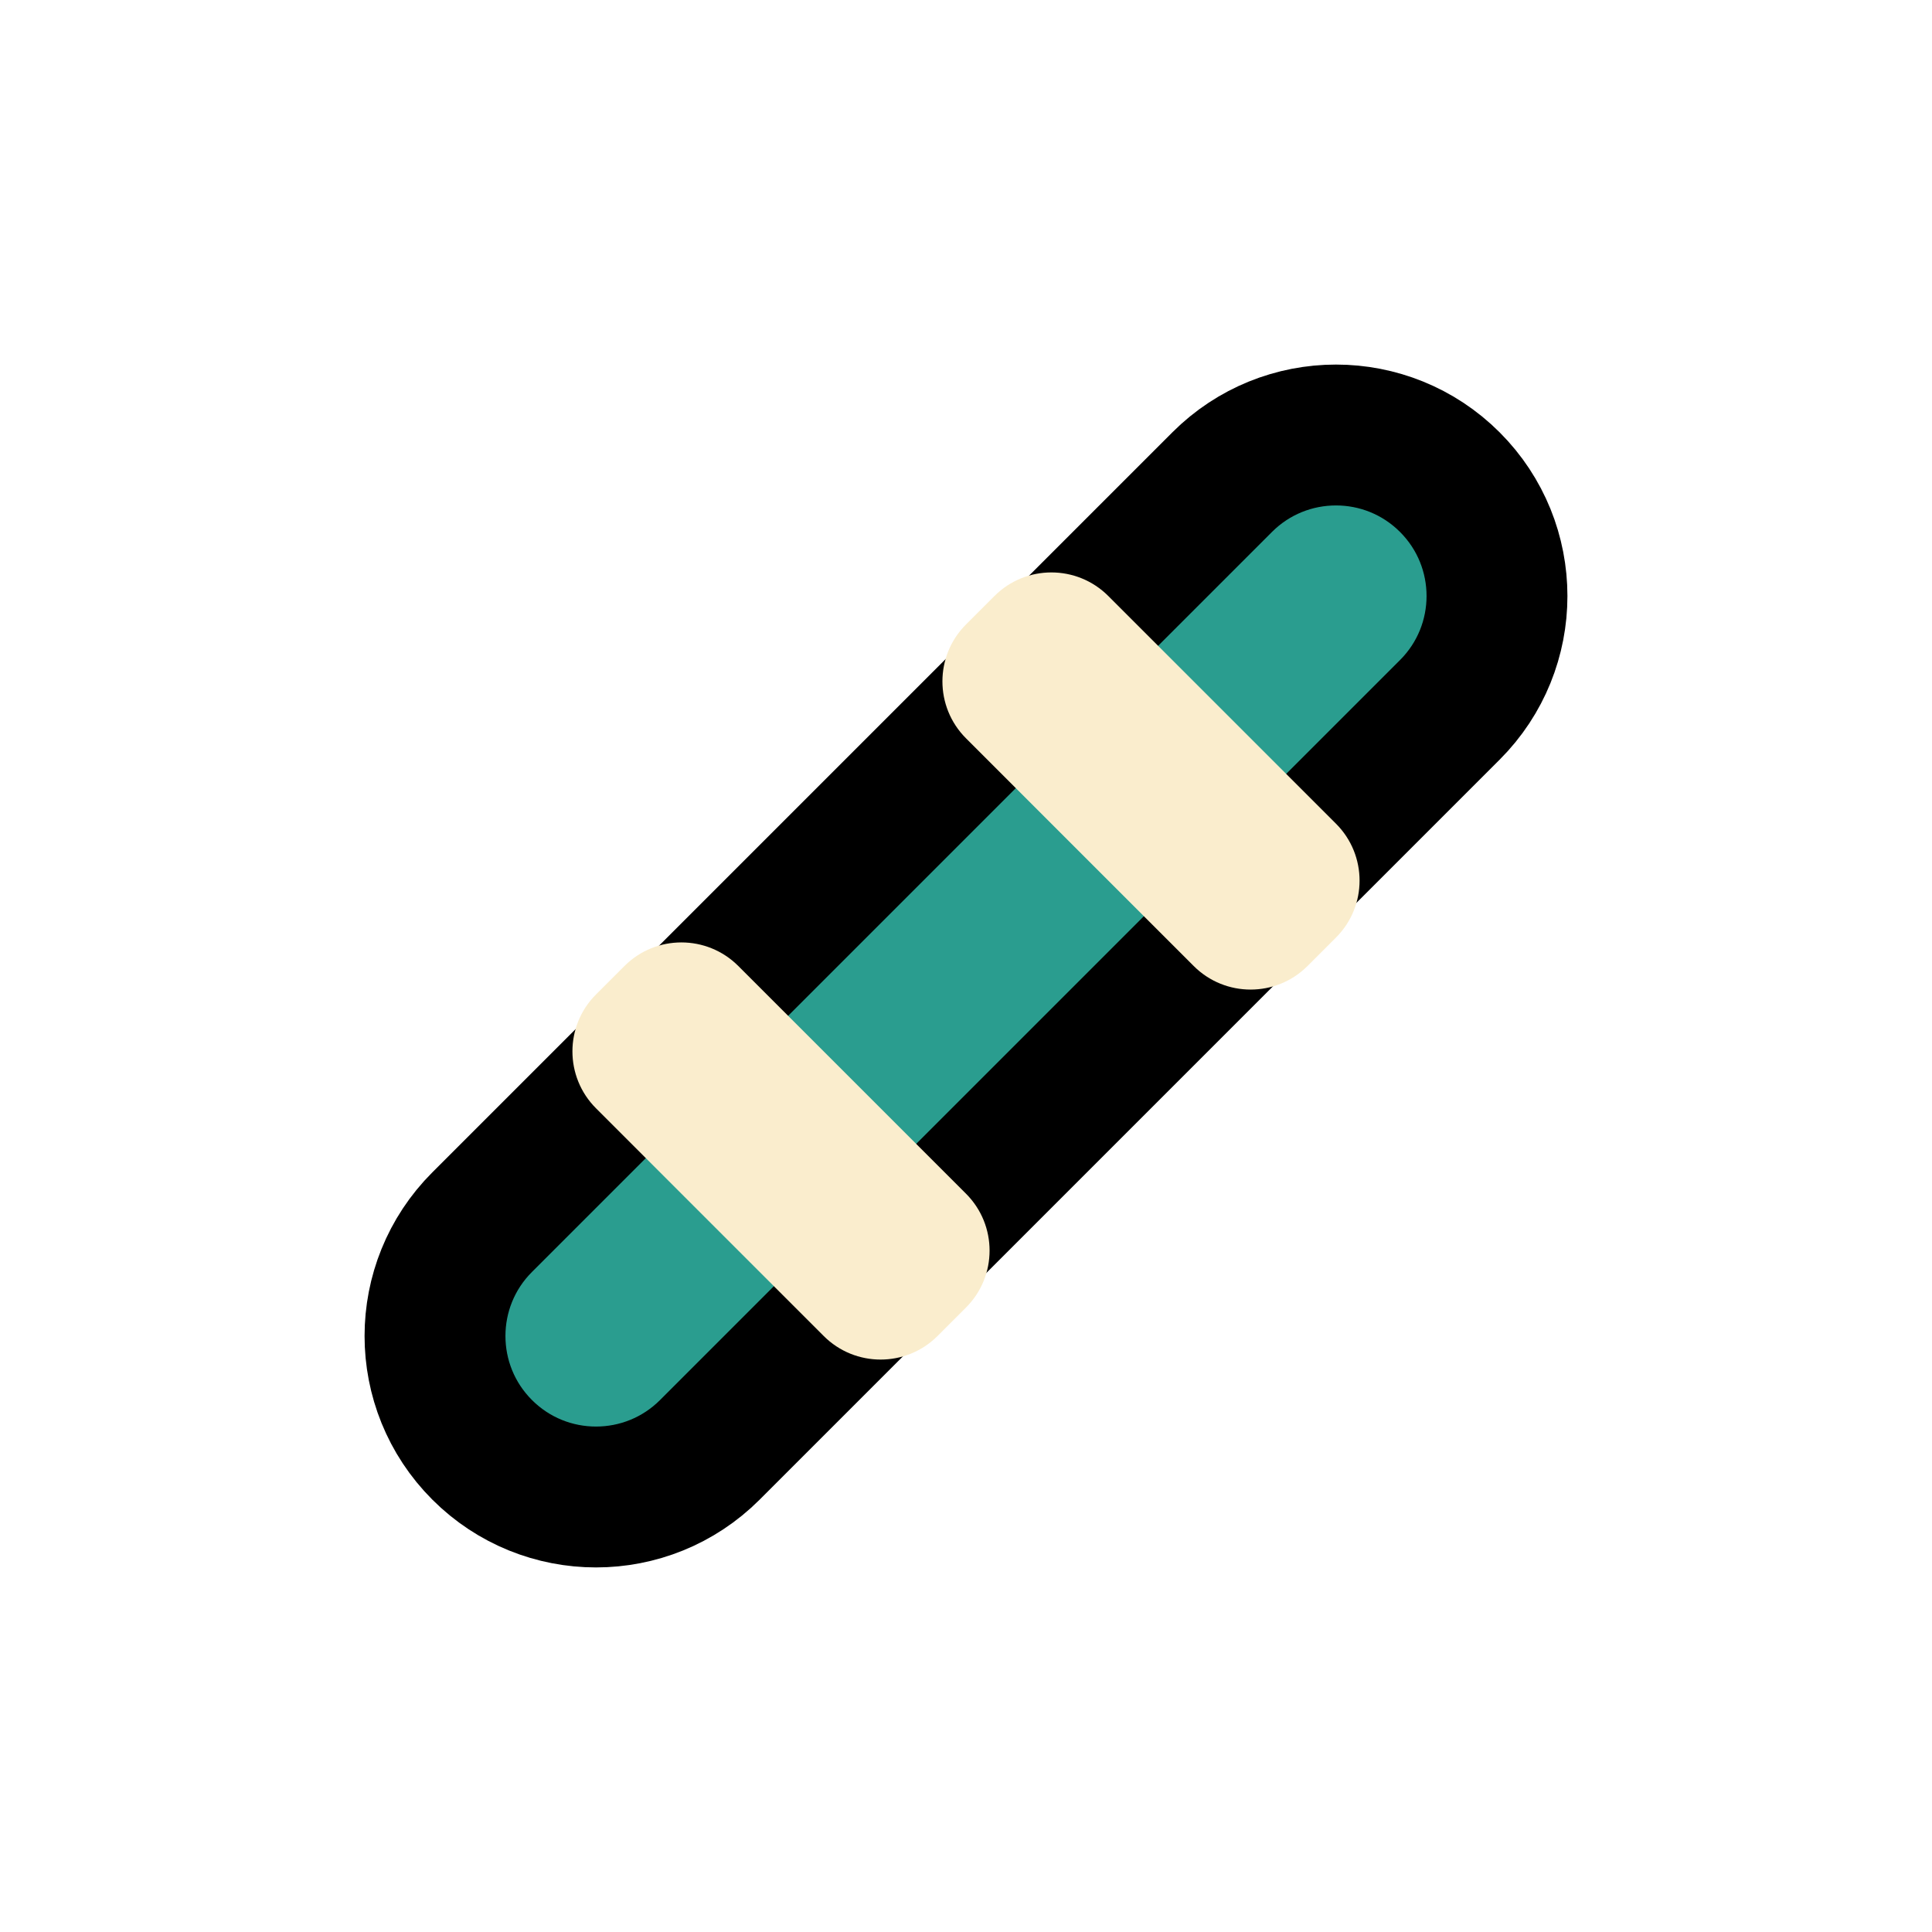
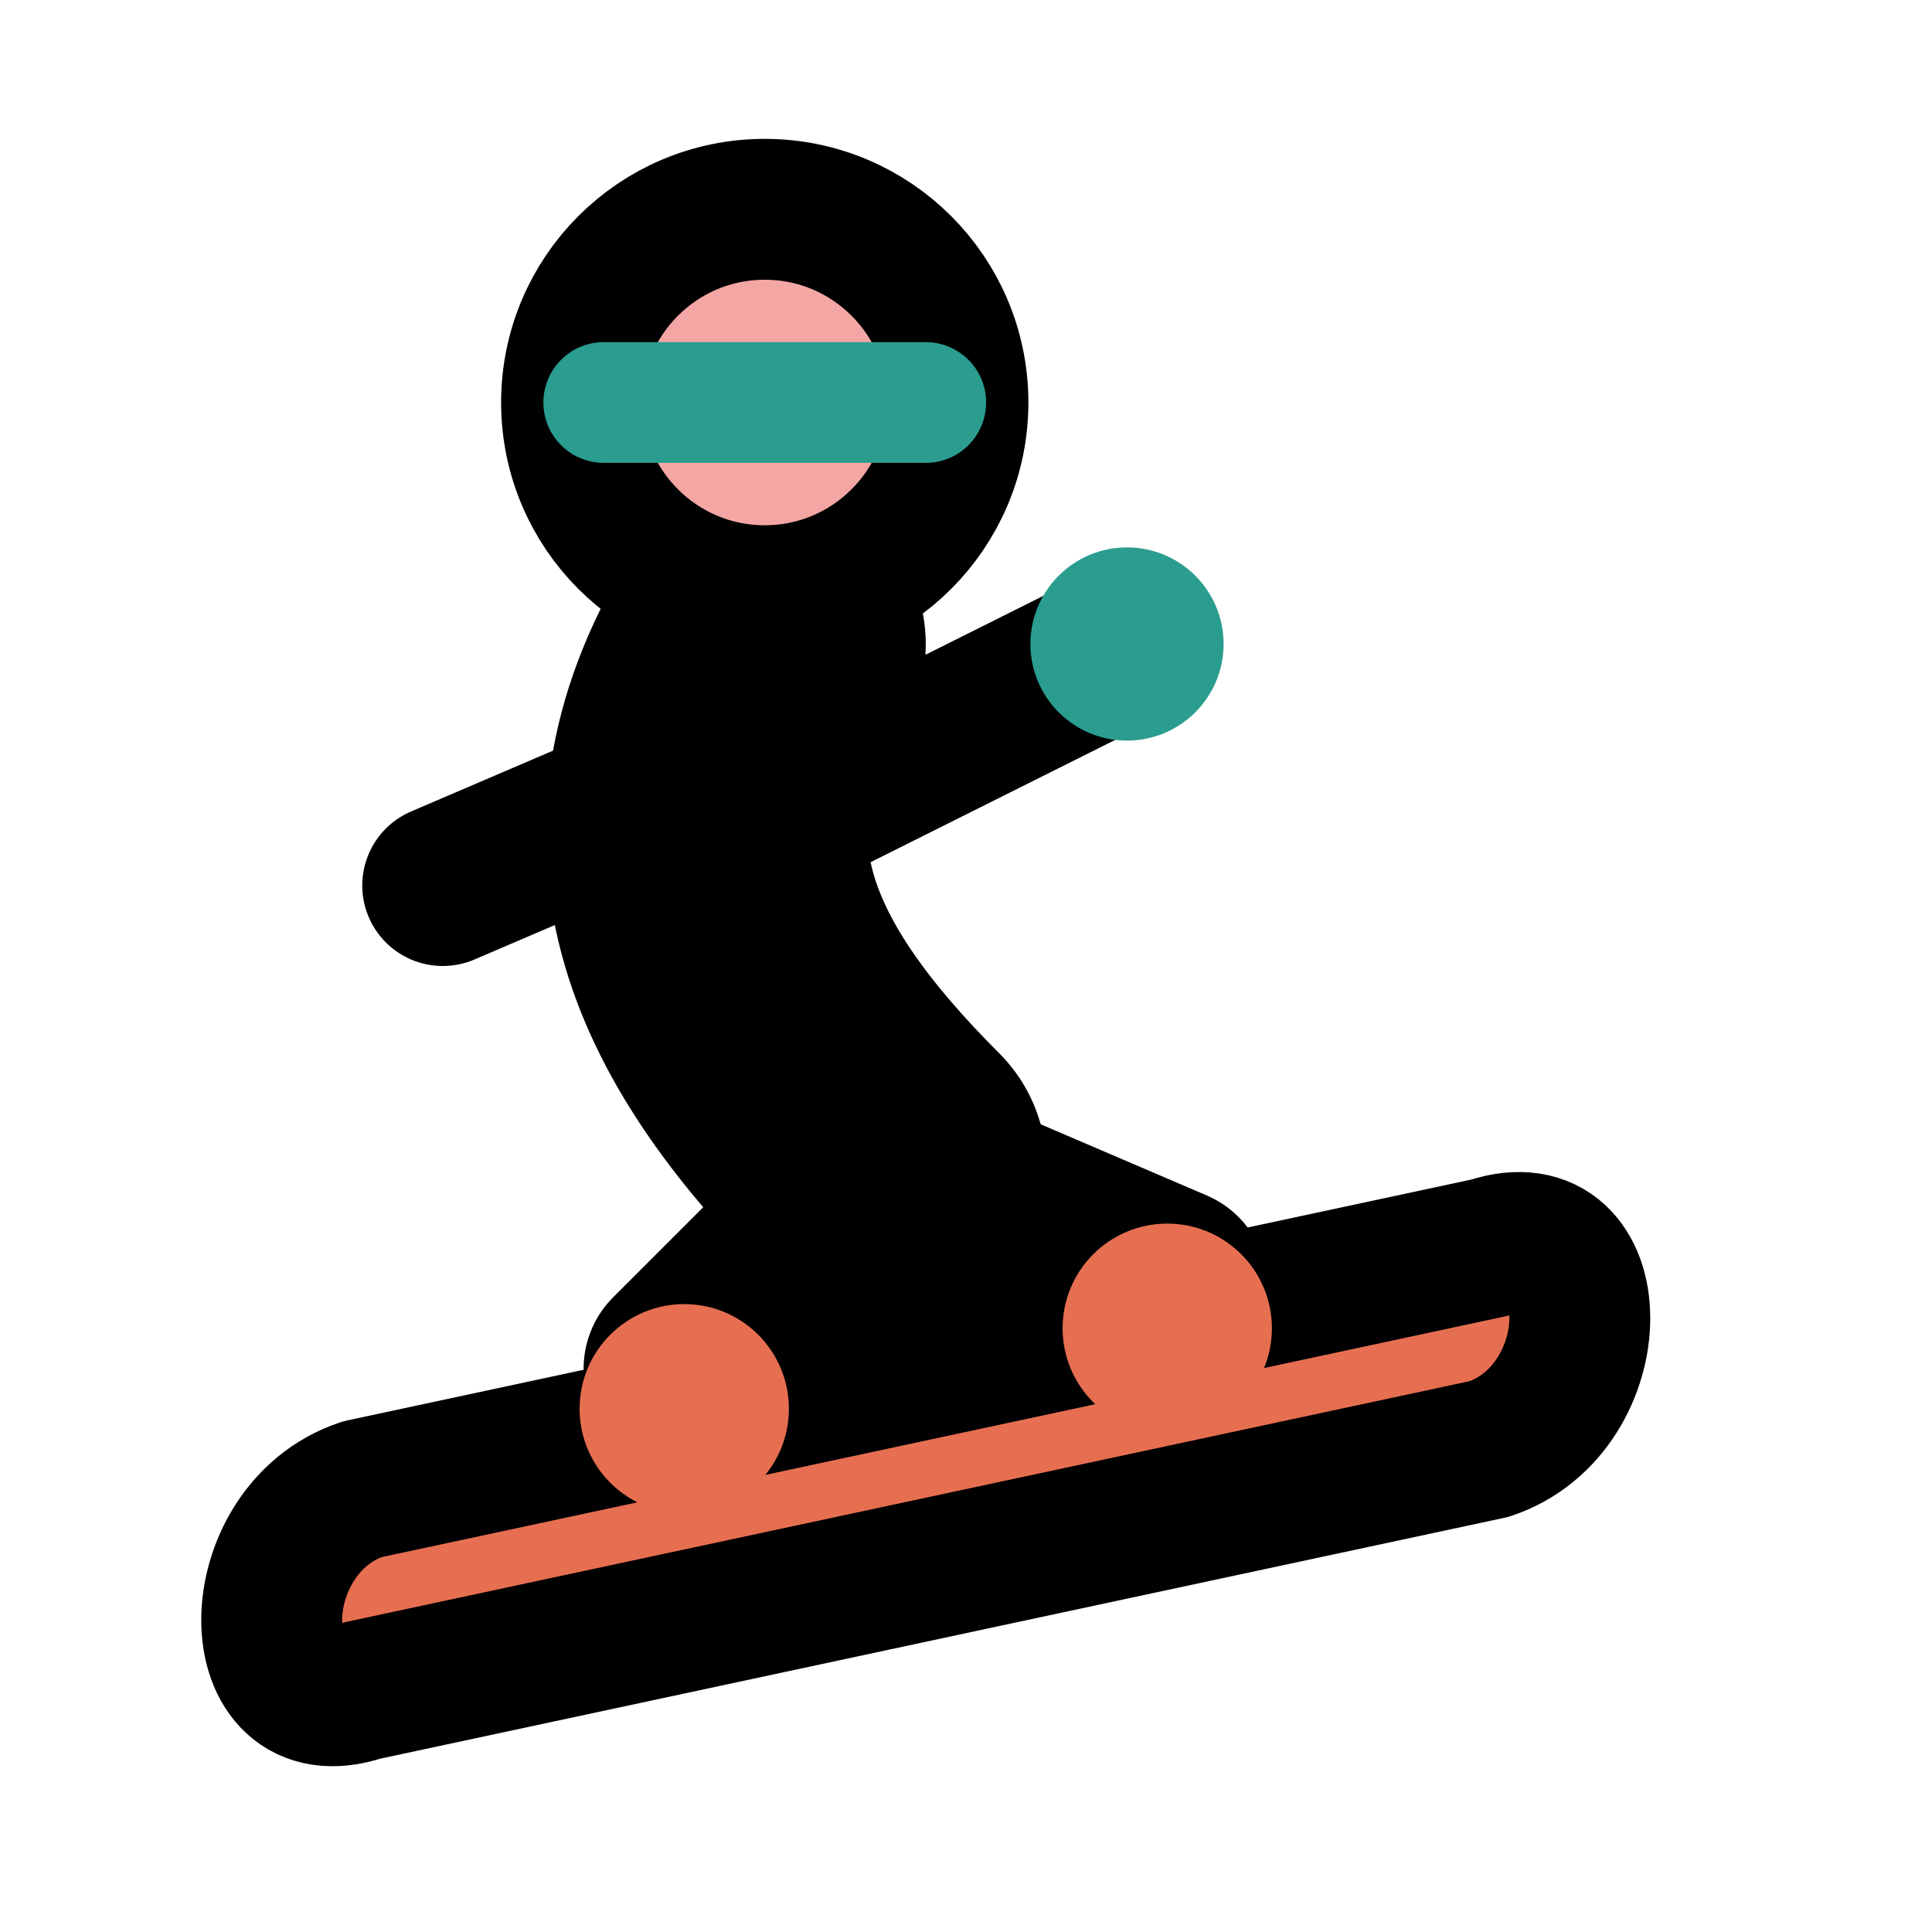
<svg xmlns="http://www.w3.org/2000/svg" viewBox="0 0 48 48" fill="none" stroke="currentColor" stroke-width="3.5" stroke-linecap="round" stroke-linejoin="round">
-   <g transform="rotate(45 24 24)">
-     <rect x="20" y="7" width="8" height="34" rx="4" fill="#2A9D8F" />
-     <rect x="18" y="15" width="12" height="5" rx="2" fill="#FAEDCD" stroke="none" />
-     <rect x="18" y="28" width="12" height="5" rx="2" fill="#FAEDCD" stroke="none" />
-   </g>
+   <path d="M9 37 L37 31 C40 30 40 35 37 36 L9 42 C6 43 6 38 9 37 Z" fill="#E76F51" />
+   <path d="M22 29 L17 34 M22 29 L29 32" stroke="currentColor" stroke-width="5" fill="none" />
+   <path d="M19 16 C16 21 18 25 22 29" stroke="currentColor" stroke-width="8" fill="none" />
+   <path d="M18 19 L11 22 M20 20 L28 16" stroke="currentColor" stroke-width="4" fill="none" />
+   <circle cx="19" cy="10" r="4.8" fill="#F4A6A4" />
+   <path d="M15 10 H23" stroke="#2A9D8F" stroke-width="3" fill="none" />
+   <circle cx="28" cy="16" r="2.4" fill="#2A9D8F" stroke="none" />
+   <circle cx="17" cy="35" r="2.6" fill="#E76F51" stroke="none" />
+   <circle cx="29" cy="33" r="2.6" fill="#E76F51" stroke="none" />
</svg>
